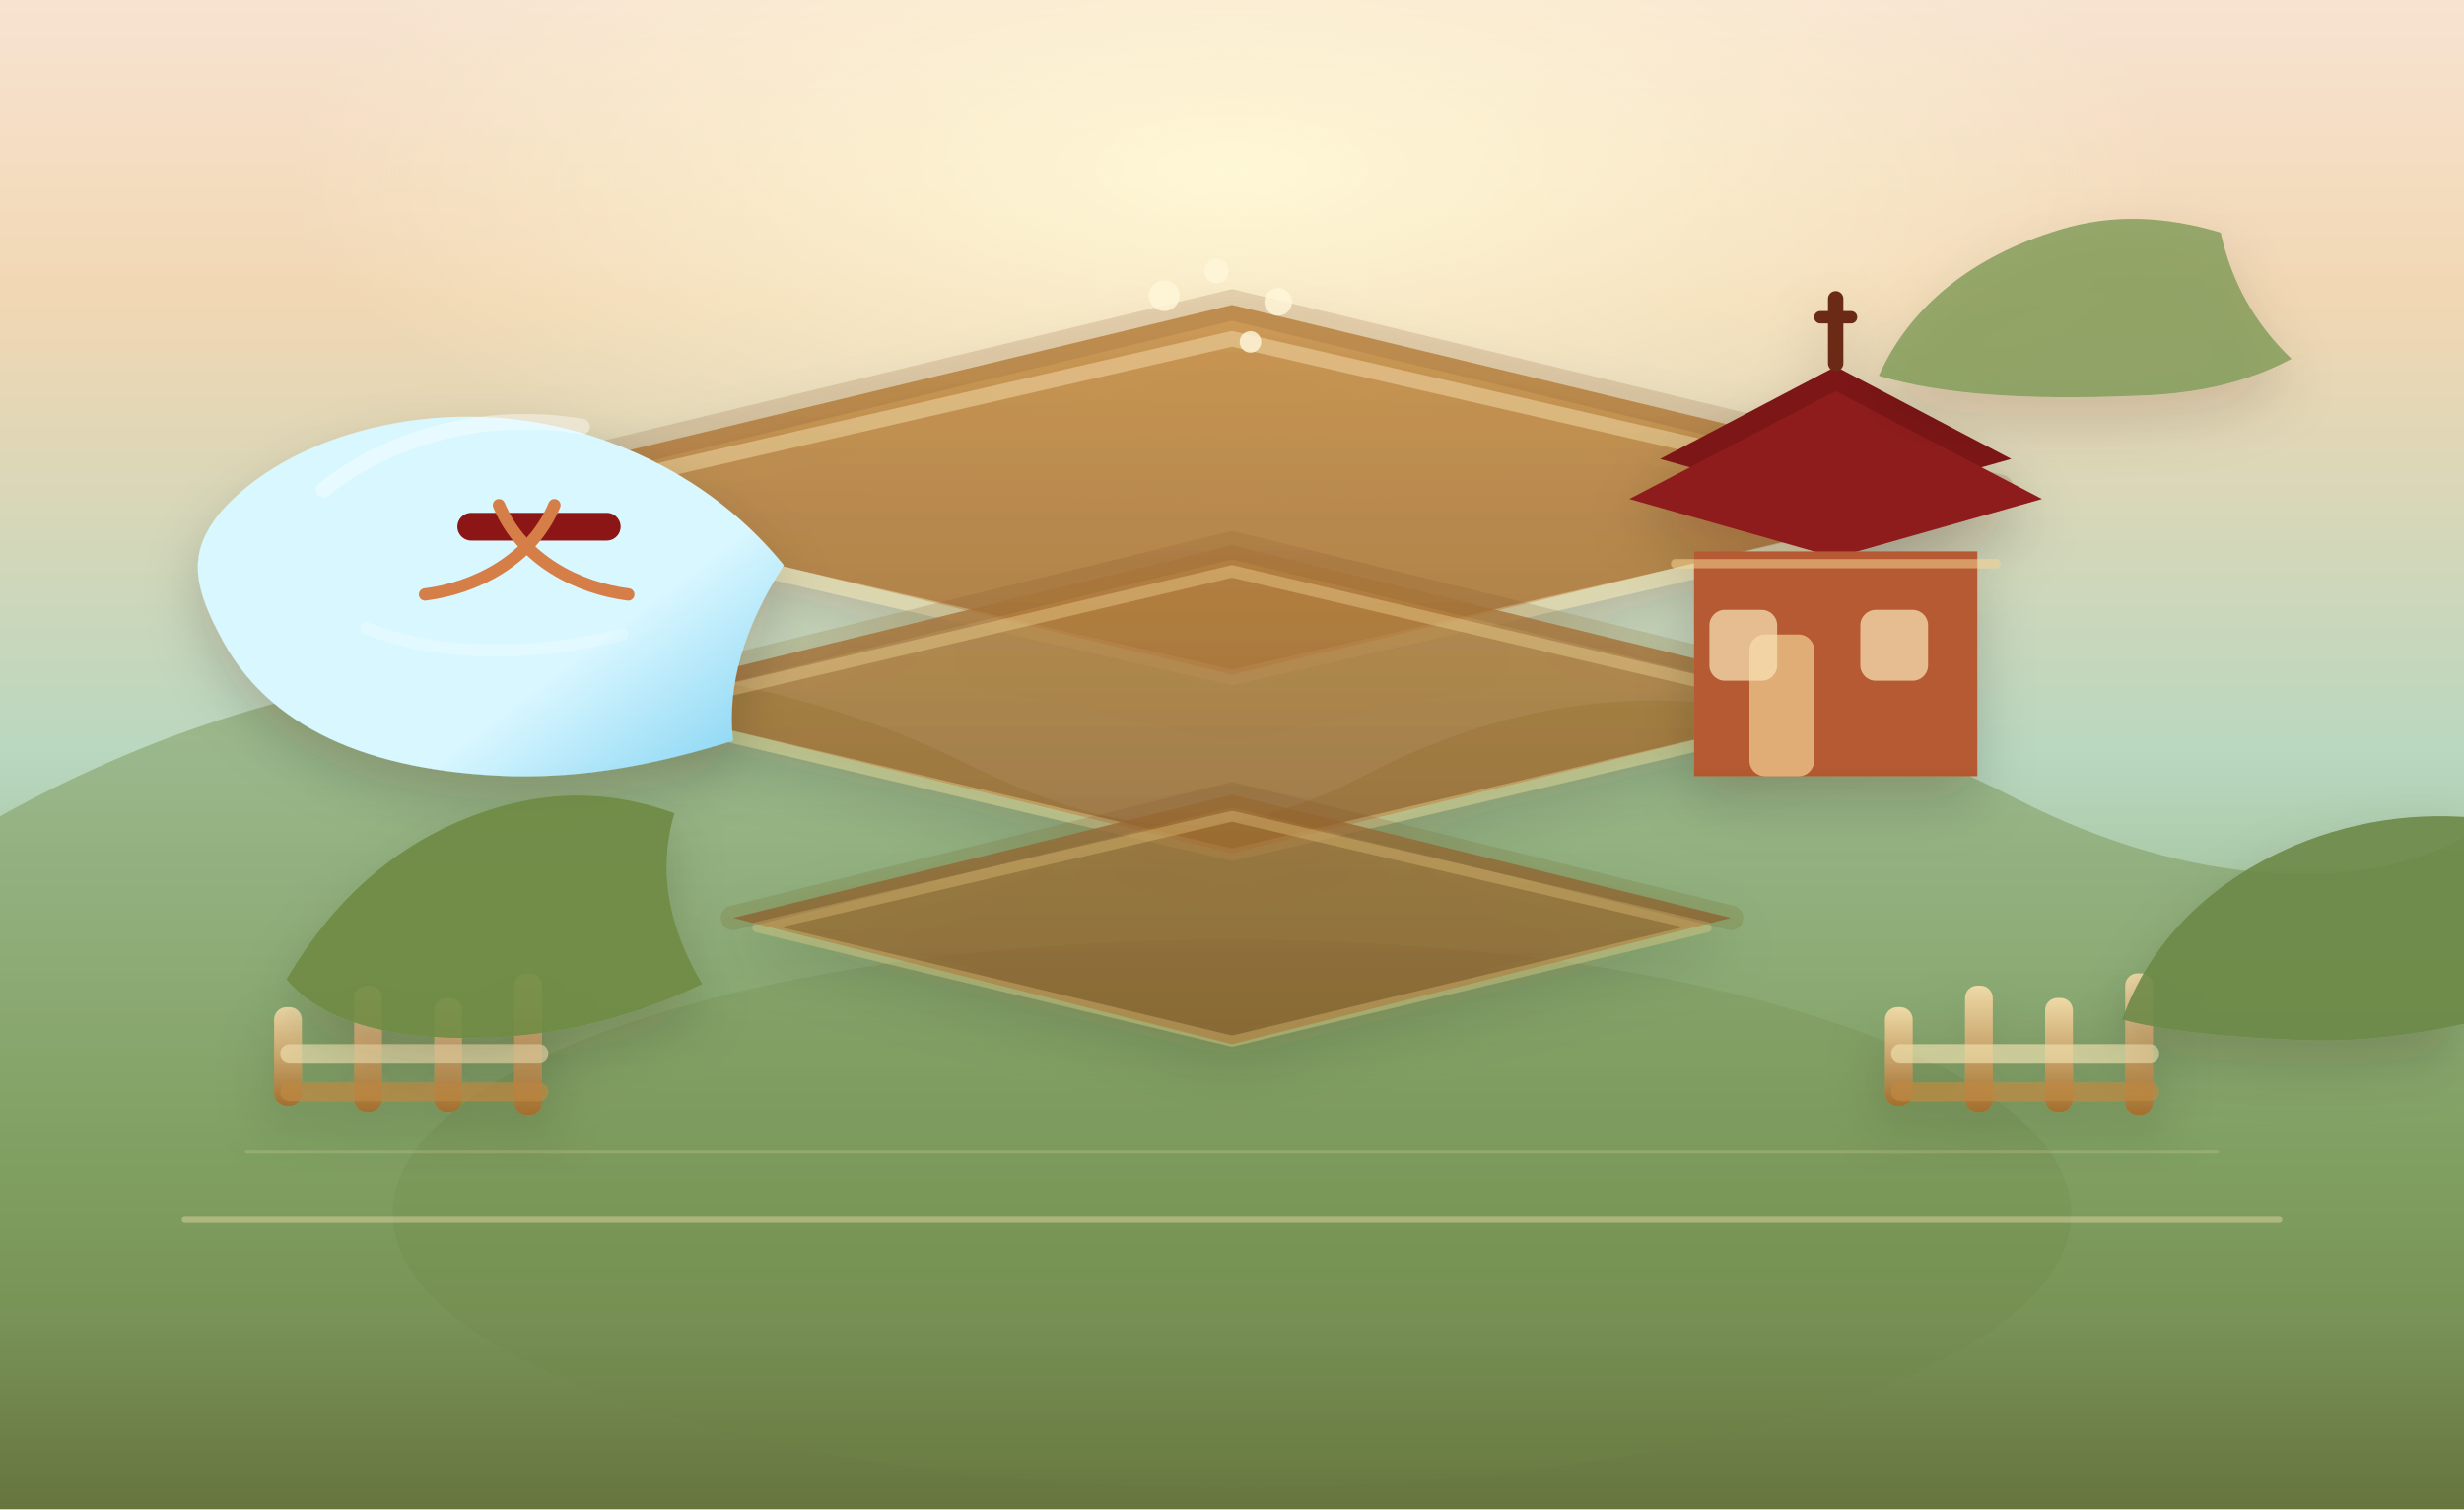
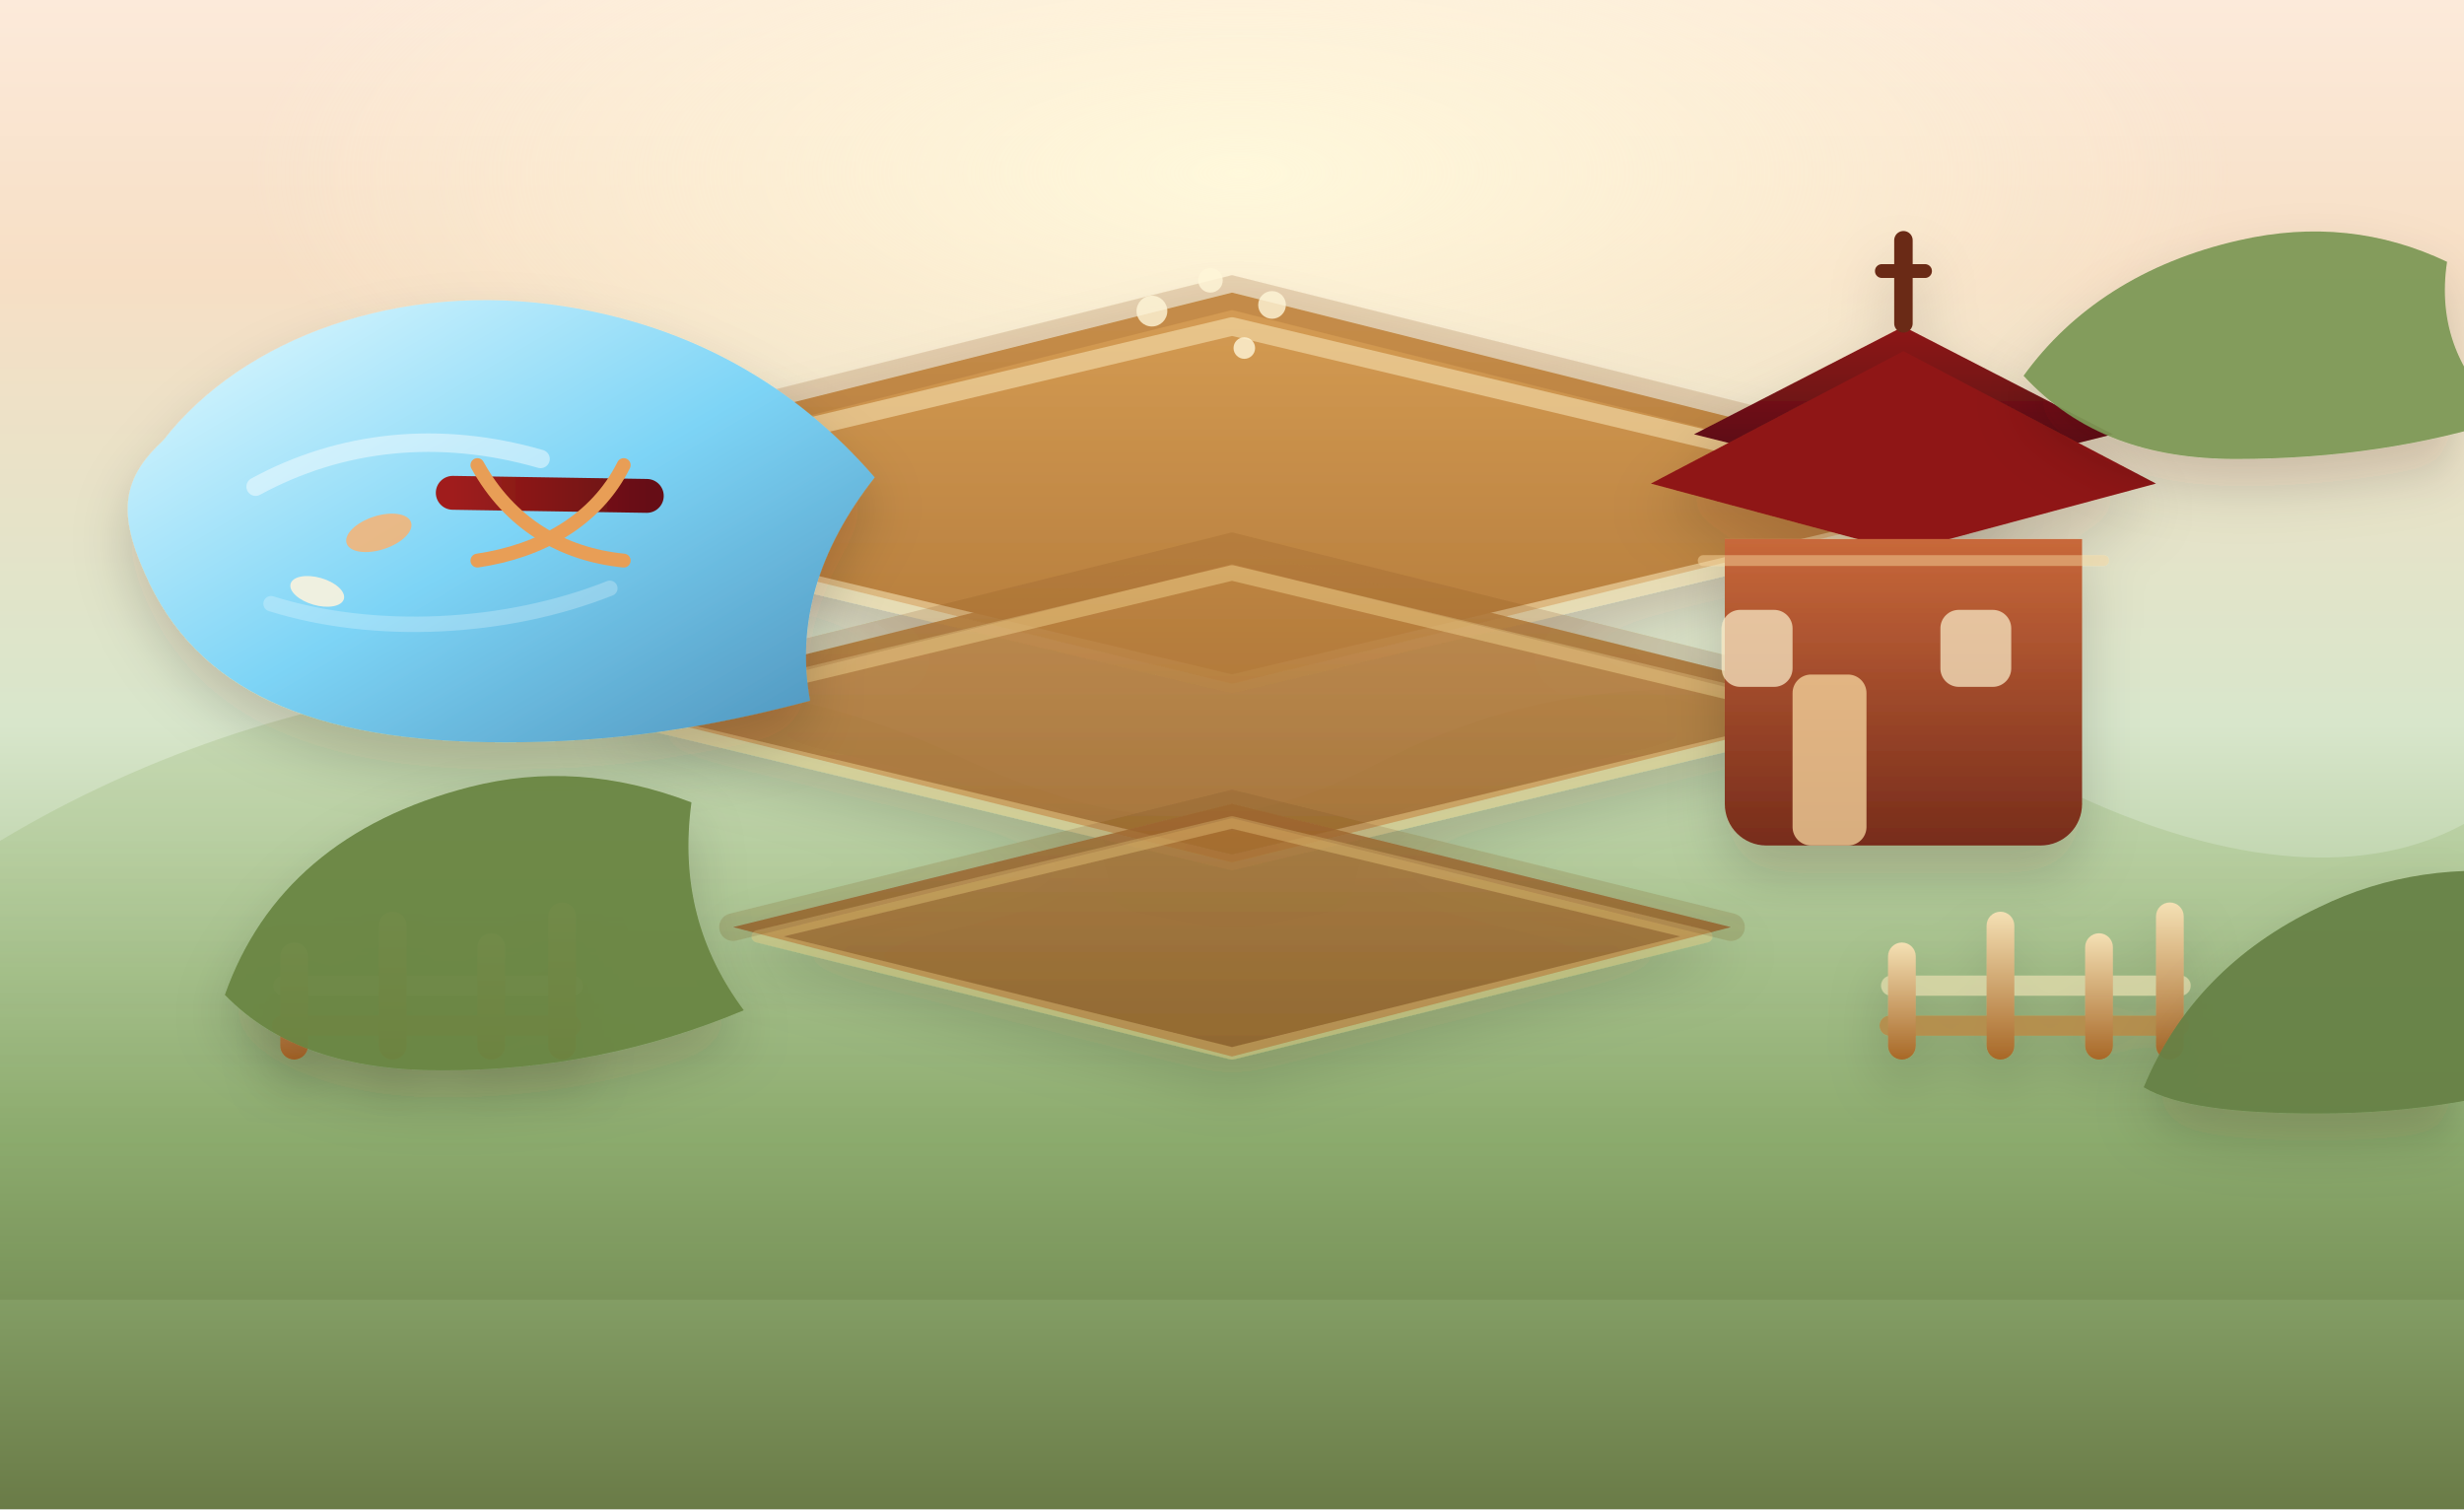
<svg xmlns="http://www.w3.org/2000/svg" viewBox="0 0 1600 980" fill="none">
  <defs>
    <linearGradient id="sky" x1="800" y1="0" x2="800" y2="980" gradientUnits="userSpaceOnUse">
-       <stop stop-color="#F7E3D1" />
-       <stop offset="0.2" stop-color="#F1D7B3" />
-       <stop offset="0.5" stop-color="#B9D7BF" />
-       <stop offset="0.78" stop-color="#86A86C" />
-       <stop offset="1" stop-color="#66753D" />
+       <stop stop-color="#FCEADA" />
+       <stop offset="0.18" stop-color="#F7DFC5" />
+       <stop offset="0.48" stop-color="#D8E6CB" />
+       <stop offset="0.76" stop-color="#95B67A" />
+       <stop offset="1" stop-color="#6A7B47" />
    </linearGradient>
-     <radialGradient id="sunGlow" cx="0" cy="0" r="1" gradientUnits="userSpaceOnUse" gradientTransform="translate(800 112) rotate(90) scale(230 620)">
-       <stop stop-color="#FFF9D7" stop-opacity=".95" />
-       <stop offset="1" stop-color="#FFF9D7" stop-opacity="0" />
+     <radialGradient id="sun" cx="0" cy="0" r="1" gradientUnits="userSpaceOnUse" gradientTransform="translate(805 112) rotate(90) scale(250 650)">
+       <stop stop-color="#FFF9DC" stop-opacity=".96" />
+       <stop offset="1" stop-color="#FFF9DC" stop-opacity="0" />
    </radialGradient>
-     <linearGradient id="terrace" x1="800" y1="208" x2="800" y2="734" gradientUnits="userSpaceOnUse">
-       <stop stop-color="#C28A43" />
-       <stop offset="1" stop-color="#87511E" />
+     <linearGradient id="grassFade" x1="800" y1="540" x2="800" y2="936" gradientUnits="userSpaceOnUse">
+       <stop stop-color="#8FB066" stop-opacity=".25" />
+       <stop offset="1" stop-color="#61753F" stop-opacity=".44" />
    </linearGradient>
-     <linearGradient id="terraceShade" x1="800" y1="260" x2="800" y2="740" gradientUnits="userSpaceOnUse">
-       <stop stop-color="#85511F" stop-opacity=".45" />
-       <stop offset="1" stop-color="#563313" stop-opacity=".58" />
+     <linearGradient id="terraceTop" x1="800" y1="210" x2="800" y2="712" gradientUnits="userSpaceOnUse">
+       <stop stop-color="#D39A52" />
+       <stop offset="1" stop-color="#8D551F" />
    </linearGradient>
-     <linearGradient id="water" x1="190" y1="220" x2="340" y2="420" gradientUnits="userSpaceOnUse">
-       <stop stop-color="#D9F7FF" />
-       <stop offset="0.55" stop-color="#7FD1F2" />
-       <stop offset="1" stop-color="#4A8CB4" />
+     <linearGradient id="terraceSide" x1="800" y1="260" x2="800" y2="740" gradientUnits="userSpaceOnUse">
+       <stop stop-color="#905522" stop-opacity=".5" />
+       <stop offset="1" stop-color="#5B3212" stop-opacity=".62" />
    </linearGradient>
-     <linearGradient id="houseBody" x1="1190" y1="290" x2="1190" y2="580" gradientUnits="userSpaceOnUse">
-       <stop stop-color="#B55A30" />
-       <stop offset="1" stop-color="#6C2A16" />
+     <linearGradient id="water" x1="0" y1="0" x2="1" y2="1">
+       <stop stop-color="#E8FCFF" />
+       <stop offset=".52" stop-color="#7DD4F6" />
+       <stop offset="1" stop-color="#4B8FB8" />
    </linearGradient>
-     <linearGradient id="roof" x1="1195" y1="252" x2="1195" y2="388" gradientUnits="userSpaceOnUse">
-       <stop stop-color="#7D1815" />
-       <stop offset="1" stop-color="#430C0C" />
+     <linearGradient id="bridge" x1="0" y1="0" x2="1" y2="0">
+       <stop stop-color="#A01F1C" />
+       <stop offset="1" stop-color="#660E12" />
    </linearGradient>
-     <linearGradient id="bridge" x1="352" y1="360" x2="540" y2="360" gradientUnits="userSpaceOnUse">
-       <stop stop-color="#8C1516" />
-       <stop offset="1" stop-color="#5F0A0A" />
+     <linearGradient id="roof" x1="0" y1="0" x2="0" y2="1">
+       <stop stop-color="#8E1818" />
+       <stop offset="1" stop-color="#4D0A10" />
+     </linearGradient>
+     <linearGradient id="wall" x1="0" y1="0" x2="0" y2="1">
+       <stop stop-color="#C8683A" />
+       <stop offset="1" stop-color="#772C1B" />
    </linearGradient>
    <linearGradient id="fenceWood" x1="0" y1="0" x2="0" y2="1">
-       <stop stop-color="#F6DEAB" />
-       <stop offset="1" stop-color="#A66B2A" />
+       <stop stop-color="#F4E0B4" />
+       <stop offset="1" stop-color="#A86827" />
    </linearGradient>
-     <filter id="softShadow" x="-20%" y="-20%" width="140%" height="160%" color-interpolation-filters="sRGB">
-       <feDropShadow dx="0" dy="16" stdDeviation="18" flood-color="#2C1308" flood-opacity=".18" />
+     <filter id="shadow" x="-20%" y="-20%" width="140%" height="160%" color-interpolation-filters="sRGB">
+       <feDropShadow dx="0" dy="18" stdDeviation="18" flood-color="#2D1408" flood-opacity=".18" />
    </filter>
  </defs>
  <rect width="1600" height="980" fill="url(#sky)" />
-   <rect width="1600" height="980" fill="url(#sunGlow)" />
-   <path d="M0 530C216 410 441 404 628 496c101 50 170 53 257 8 119-62 251-74 425 15 113 58 223 61 290 25v306H0V530Z" fill="#779452" fill-opacity=".48" />
-   <ellipse cx="800" cy="788" rx="545" ry="178" fill="#6E8444" fill-opacity=".22" />
-   <g opacity=".95" filter="url(#softShadow)">
-     <path d="M302 318 800 198l498 120-498 120z" fill="url(#terrace)" fill-opacity=".88" />
-     <path d="M322 330 800 220l478 110-478 110z" stroke="#F8E2AE" stroke-opacity=".46" stroke-width="10" stroke-linejoin="round" />
-     <path d="M392 454 800 354l408 100-408 100z" fill="url(#terrace)" fill-opacity=".8" />
-     <path d="M410 463 800 371l390 92-390 92z" stroke="#F5DA97" stroke-opacity=".38" stroke-width="8" stroke-linejoin="round" />
-     <path d="M476 596 800 516l324 80-324 82z" fill="url(#terrace)" fill-opacity=".72" />
-     <path d="M492 602 800 530l308 72-308 74z" stroke="#EBCB82" stroke-opacity=".34" stroke-width="7" stroke-linejoin="round" />
-     <path d="M302 318 800 198l498 120" stroke="url(#terraceShade)" stroke-width="20" stroke-linecap="round" opacity=".42" />
-     <path d="M392 454 800 354l408 100" stroke="url(#terraceShade)" stroke-width="18" stroke-linecap="round" opacity=".34" />
-     <path d="M476 596 800 516l324 80" stroke="url(#terraceShade)" stroke-width="16" stroke-linecap="round" opacity=".28" />
+   <rect width="1600" height="980" fill="url(#sun)" />
+   <path d="M0 546C193 430 438 405 620 490c108 51 181 54 274 6 113-59 257-75 445 16 112 54 201 56 261 23v309H0V546Z" fill="url(#grassFade)" />
+   <g filter="url(#shadow)">
+     <path d="M288 318 800 190l512 128-512 126z" fill="url(#terraceTop)" />
+     <path d="M312 328 800 212l488 116-488 116z" stroke="#F7E2B1" stroke-opacity=".58" stroke-width="12" stroke-linejoin="round" />
+     <path d="M390 458 800 356l410 102-410 102z" fill="url(#terraceTop)" opacity=".88" />
+     <path d="M408 466 800 372l392 94-392 94z" stroke="#F3D895" stroke-opacity=".44" stroke-width="10" stroke-linejoin="round" />
+     <path d="M476 602 800 522l324 80-324 84z" fill="url(#terraceTop)" opacity=".8" />
+     <path d="M492 608 800 534l308 74-308 76z" stroke="#EDCD82" stroke-opacity=".38" stroke-width="8" stroke-linejoin="round" />
+     <path d="M288 318 800 190l512 128" stroke="url(#terraceSide)" stroke-width="22" stroke-linecap="round" opacity=".42" />
+     <path d="M390 458 800 356l410 102" stroke="url(#terraceSide)" stroke-width="20" stroke-linecap="round" opacity=".34" />
+     <path d="M476 602 800 522l324 80" stroke="url(#terraceSide)" stroke-width="18" stroke-linecap="round" opacity=".28" />
  </g>
-   <g opacity=".95">
-     <path d="M120 792h1360" stroke="#FBE7B5" stroke-opacity=".4" stroke-width="4" stroke-linecap="round" />
-     <path d="M160 748h1280" stroke="#FFEFC7" stroke-opacity=".18" stroke-width="2" stroke-linecap="round" />
+   <g filter="url(#shadow)">
+     <path d="M106 286c52-67 154-104 261-87 82 13 149 51 201 111-37 47-51 95-42 145-68 18-128 27-198 27-126 0-201-34-234-110-18-40-14-62 12-86Z" fill="url(#water)" />
+     <path d="M166 316c55-30 119-37 185-18" stroke="#FFFFFF" stroke-opacity=".45" stroke-width="12" stroke-linecap="round" />
+     <path d="M176 392c67 21 152 17 220-10" stroke="#FFFFFF" stroke-opacity=".25" stroke-width="10" stroke-linecap="round" />
+     <path d="M294 320 420 322" stroke="url(#bridge)" stroke-width="22" stroke-linecap="round" />
+     <path d="M310 302c21 38 55 58 95 62" stroke="#E89E56" stroke-width="9" stroke-linecap="round" />
+     <path d="M405 302c-18 36-54 56-95 62" stroke="#E89E56" stroke-width="9" stroke-linecap="round" />
+     <ellipse cx="246" cy="346" rx="22" ry="11" fill="#FFB06A" opacity=".8" transform="rotate(-18 246 346)" />
+     <ellipse cx="206" cy="384" rx="18" ry="9" fill="#FFF3DC" opacity=".86" transform="rotate(16 206 384)" />
  </g>
-   <g transform="translate(142 238)" filter="url(#softShadow)">
-     <path d="M0 96c44-52 142-79 232-54 53 15 100 44 135 87-26 40-37 78-33 114-52 16-96 24-144 23-92-3-159-31-190-93-18-34-18-54 0-77Z" fill="url(#water)" />
-     <path d="M68 80c42-34 106-52 168-41" stroke="#FFFFFF" stroke-opacity=".38" stroke-width="10" stroke-linecap="round" />
-     <path d="M96 170c46 18 106 19 166 4" stroke="#FFFFFF" stroke-opacity=".22" stroke-width="8" stroke-linecap="round" />
-     <path d="M164 104 252 104" stroke="url(#bridge)" stroke-width="18" stroke-linecap="round" />
-     <path d="M182 90c15 36 52 54 84 58" stroke="#D57E47" stroke-width="8" stroke-linecap="round" />
-     <path d="M218 90c-15 36-52 54-84 58" stroke="#D57E47" stroke-width="8" stroke-linecap="round" />
+   <g filter="url(#shadow)">
+     <path d="M1100 282 1236 212l136 70-136 34z" fill="url(#roof)" />
+     <path d="M1072 314 1236 228l164 86-164 44z" fill="#8F1918" />
+     <path d="M1120 350h232v172c0 15-12 27-27 27h-178c-15 0-27-12-27-27V350Z" fill="url(#wall)" />
+     <path d="M1106 364h260" stroke="#F3D59D" stroke-opacity=".48" stroke-width="7" stroke-linecap="round" />
+     <rect x="1164" y="438" width="48" height="111" rx="12" fill="#F3D29B" fill-opacity=".78" />
+     <rect x="1118" y="396" width="46" height="50" rx="12" fill="#F7E7C3" fill-opacity=".75" />
+     <rect x="1260" y="396" width="46" height="50" rx="12" fill="#F7E7C3" fill-opacity=".75" />
+     <path d="M1236 210v-54" stroke="#6B2916" stroke-width="12" stroke-linecap="round" />
+     <path d="M1222 176h28" stroke="#6B2916" stroke-width="9" stroke-linecap="round" />
  </g>
-   <g transform="translate(1036 206)" filter="url(#softShadow)">
-     <path d="M42 92 156 32l114 60-114 32z" fill="url(#roof)" />
-     <path d="M22 118 156 48l134 70-134 38z" fill="#8F1E1D" />
-     <path d="M64 152h184v146H64z" rx="18" fill="url(#houseBody)" />
-     <path d="M52 160h208" stroke="#F2CF91" stroke-opacity=".55" stroke-width="6" stroke-linecap="round" />
-     <rect x="100" y="206" width="42" height="92" rx="10" fill="#F4D194" fill-opacity=".7" />
-     <rect x="172" y="190" width="44" height="46" rx="10" fill="#F8E3B6" fill-opacity=".72" />
-     <rect x="74" y="190" width="44" height="46" rx="10" fill="#F8E3B6" fill-opacity=".72" />
-     <path d="M156 30v-42" stroke="#6A2A16" stroke-width="10" stroke-linecap="round" />
-     <path d="M146 0h20" stroke="#6A2A16" stroke-width="8" stroke-linecap="round" />
+   <g filter="url(#shadow)">
+     <path d="M184 640h188" stroke="#F8E7B9" stroke-opacity=".56" stroke-width="13" stroke-linecap="round" />
+     <path d="M183 666h188" stroke="#C1823B" stroke-opacity=".7" stroke-width="13" stroke-linecap="round" />
+     <rect x="182" y="612" width="18" height="76" rx="9" fill="url(#fenceWood)" />
+     <rect x="246" y="592" width="18" height="96" rx="9" fill="url(#fenceWood)" />
+     <rect x="310" y="606" width="18" height="82" rx="9" fill="url(#fenceWood)" />
+     <rect x="356" y="586" width="18" height="102" rx="9" fill="url(#fenceWood)" />
+     <path d="M1228 640h188" stroke="#F8E7B9" stroke-opacity=".56" stroke-width="13" stroke-linecap="round" />
+     <path d="M1227 666h188" stroke="#C1823B" stroke-opacity=".7" stroke-width="13" stroke-linecap="round" />
+     <rect x="1226" y="612" width="18" height="76" rx="9" fill="url(#fenceWood)" />
+     <rect x="1290" y="592" width="18" height="96" rx="9" fill="url(#fenceWood)" />
+     <rect x="1354" y="606" width="18" height="82" rx="9" fill="url(#fenceWood)" />
+     <rect x="1400" y="586" width="18" height="102" rx="9" fill="url(#fenceWood)" />
  </g>
-   <g opacity=".92" filter="url(#softShadow)">
-     <g transform="translate(178 614)">
-       <rect x="0" y="40" width="18" height="64" rx="8" fill="url(#fenceWood)" />
-       <rect x="52" y="26" width="18" height="82" rx="8" fill="url(#fenceWood)" />
-       <rect x="104" y="34" width="18" height="74" rx="8" fill="url(#fenceWood)" />
-       <rect x="156" y="18" width="18" height="92" rx="8" fill="url(#fenceWood)" />
-       <path d="M10 70h162" stroke="#F8E6B6" stroke-opacity=".65" stroke-width="12" stroke-linecap="round" />
-       <path d="M10 95h162" stroke="#C48740" stroke-opacity=".72" stroke-width="12" stroke-linecap="round" />
-     </g>
-     <g transform="translate(1224 614)">
-       <rect x="0" y="40" width="18" height="64" rx="8" fill="url(#fenceWood)" />
-       <rect x="52" y="26" width="18" height="82" rx="8" fill="url(#fenceWood)" />
-       <rect x="104" y="34" width="18" height="74" rx="8" fill="url(#fenceWood)" />
-       <rect x="156" y="18" width="18" height="92" rx="8" fill="url(#fenceWood)" />
-       <path d="M10 70h162" stroke="#F8E6B6" stroke-opacity=".65" stroke-width="12" stroke-linecap="round" />
-       <path d="M10 95h162" stroke="#C48740" stroke-opacity=".72" stroke-width="12" stroke-linecap="round" />
-     </g>
+   <g opacity=".94" filter="url(#shadow)">
+     <path d="M146 646c24-68 77-114 159-135 47-12 94-9 144 10-7 52 5 96 34 135-62 26-127 39-196 39-61 0-108-15-141-49Z" fill="#698543" />
+     <path d="M1314 244c31-43 78-74 140-88 48-11 93-6 135 14-6 40 7 74 39 102-53 17-112 26-176 26-57 0-103-16-138-54Z" fill="#7B9854" />
+     <path d="M1392 706c21-51 59-91 114-117 43-21 90-28 142-21-4 49 8 90 36 124-56 21-116 31-179 31-55 0-93-5-113-17Z" fill="#668144" />
  </g>
-   <g opacity=".9" filter="url(#softShadow)">
-     <path d="M186 636c34-58 80-95 138-112 38-11 75-10 114 4-11 37-4 74 18 111-46 22-94 34-146 35-58 1-101-11-124-38Z" fill="#6E8A43" />
-     <path d="M1220 244c20-45 61-78 118-95 33-10 67-9 104 2 7 32 22 59 46 82-28 15-61 23-102 24-71 3-126-1-166-13Z" fill="#7D9954" fill-opacity=".88" />
-     <path d="M1378 662c18-50 56-89 112-113 43-18 88-23 134-16-6 44 2 83 26 118-55 18-111 27-162 24-52-2-88-7-110-13Z" fill="#6D8847" />
-   </g>
-   <g opacity=".82">
-     <circle cx="756" cy="192" r="10" fill="#FFF6D9" />
-     <circle cx="790" cy="176" r="8" fill="#FFF6D9" />
-     <circle cx="830" cy="196" r="9" fill="#FFF6D9" />
-     <circle cx="812" cy="222" r="7" fill="#FFF6D9" />
+   <g opacity=".8">
+     <circle cx="748" cy="202" r="10" fill="#FFF6D8" />
+     <circle cx="786" cy="182" r="8" fill="#FFF6D8" />
+     <circle cx="826" cy="198" r="9" fill="#FFF6D8" />
+     <circle cx="808" cy="226" r="7" fill="#FFF6D8" />
  </g>
</svg>
